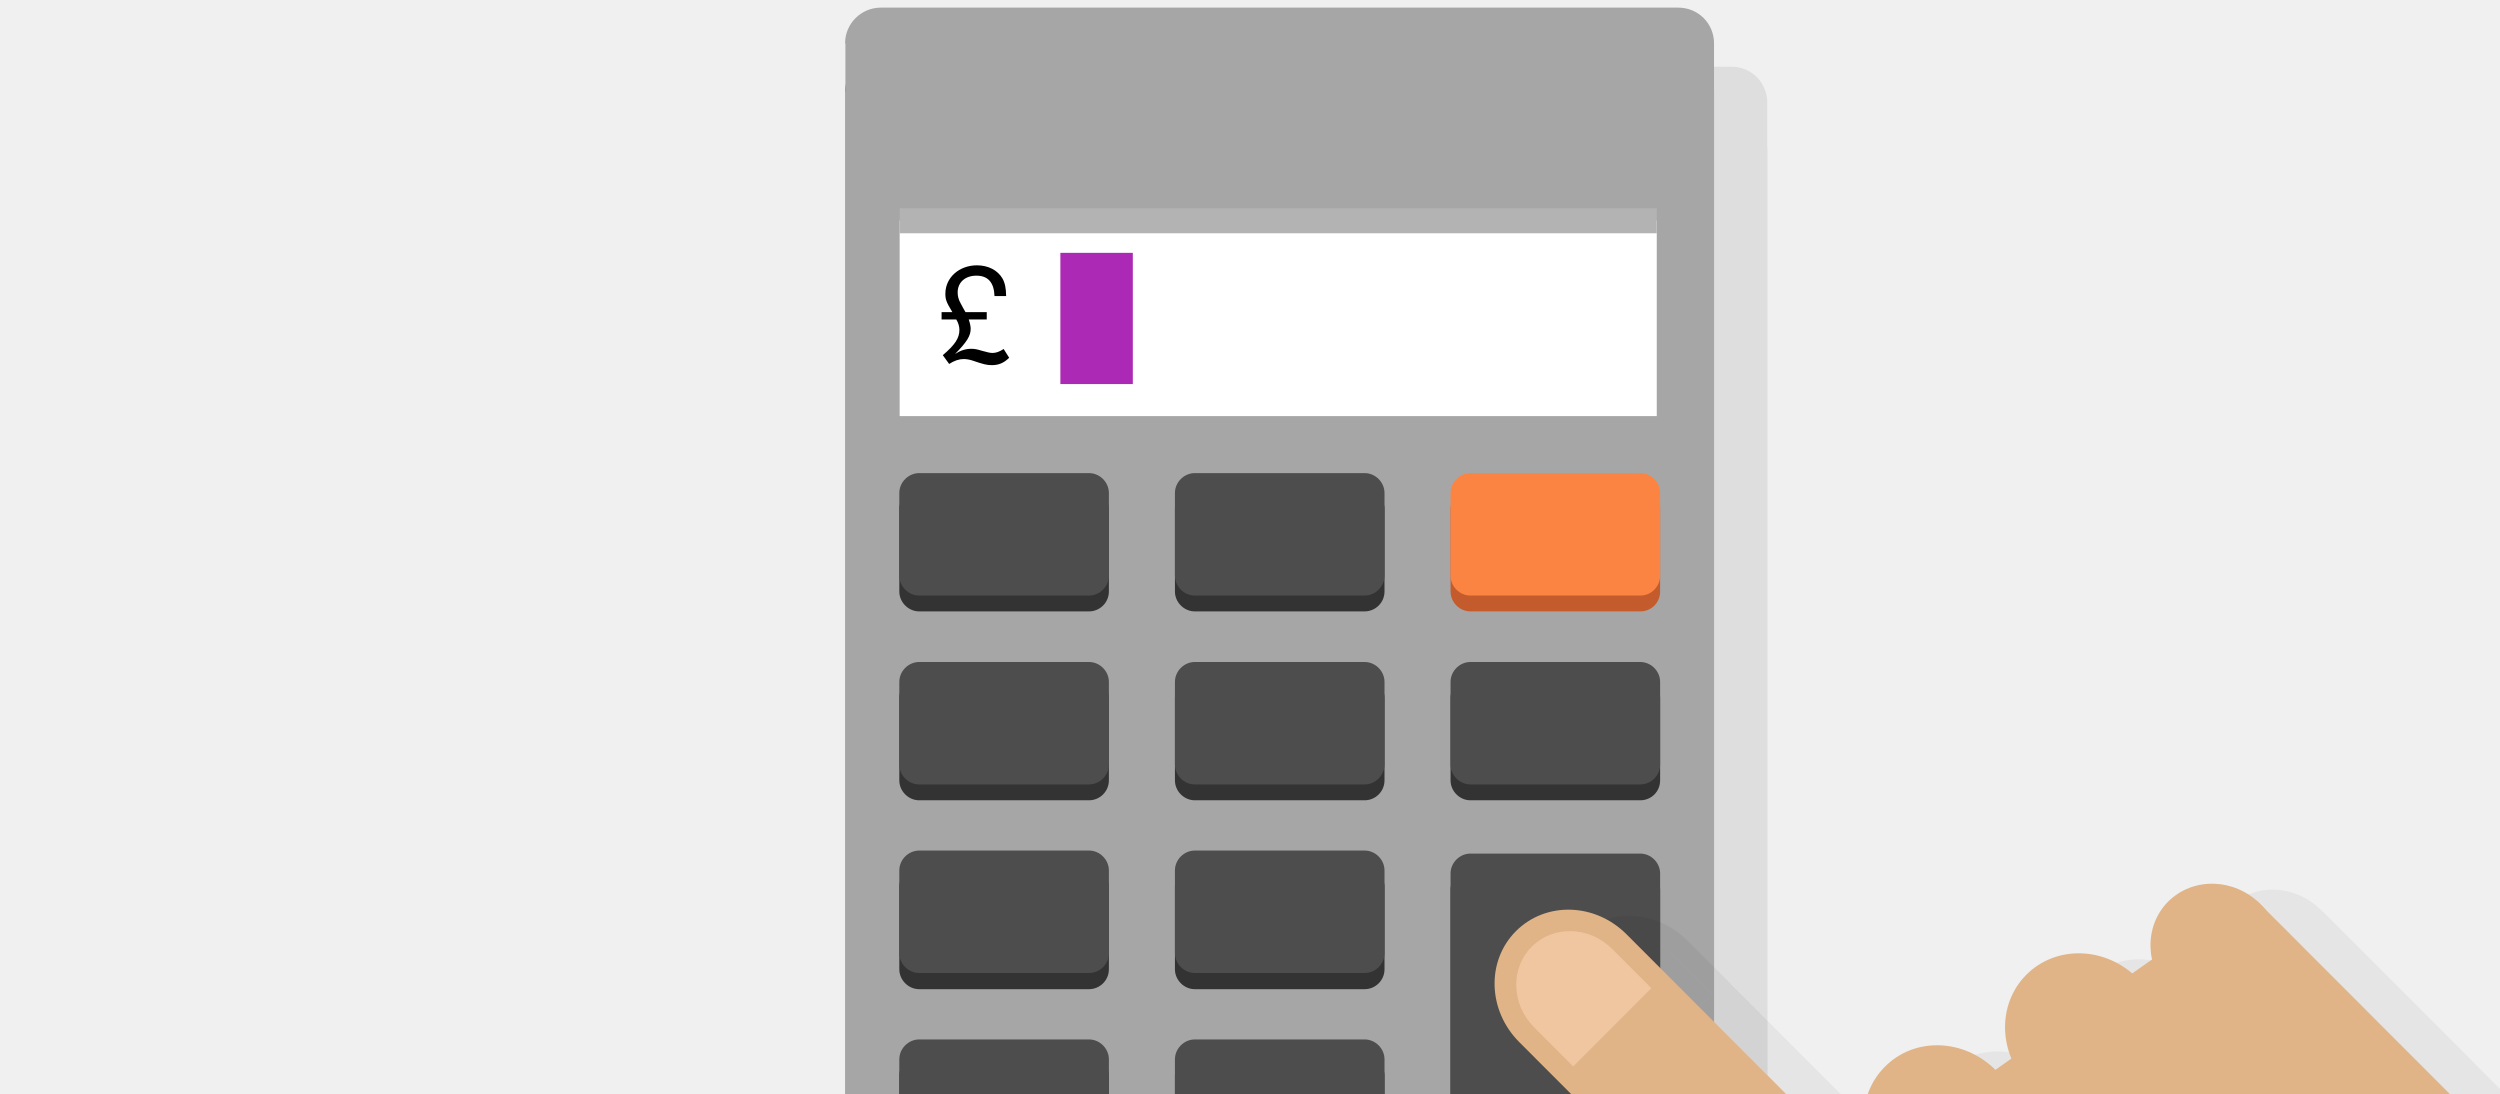
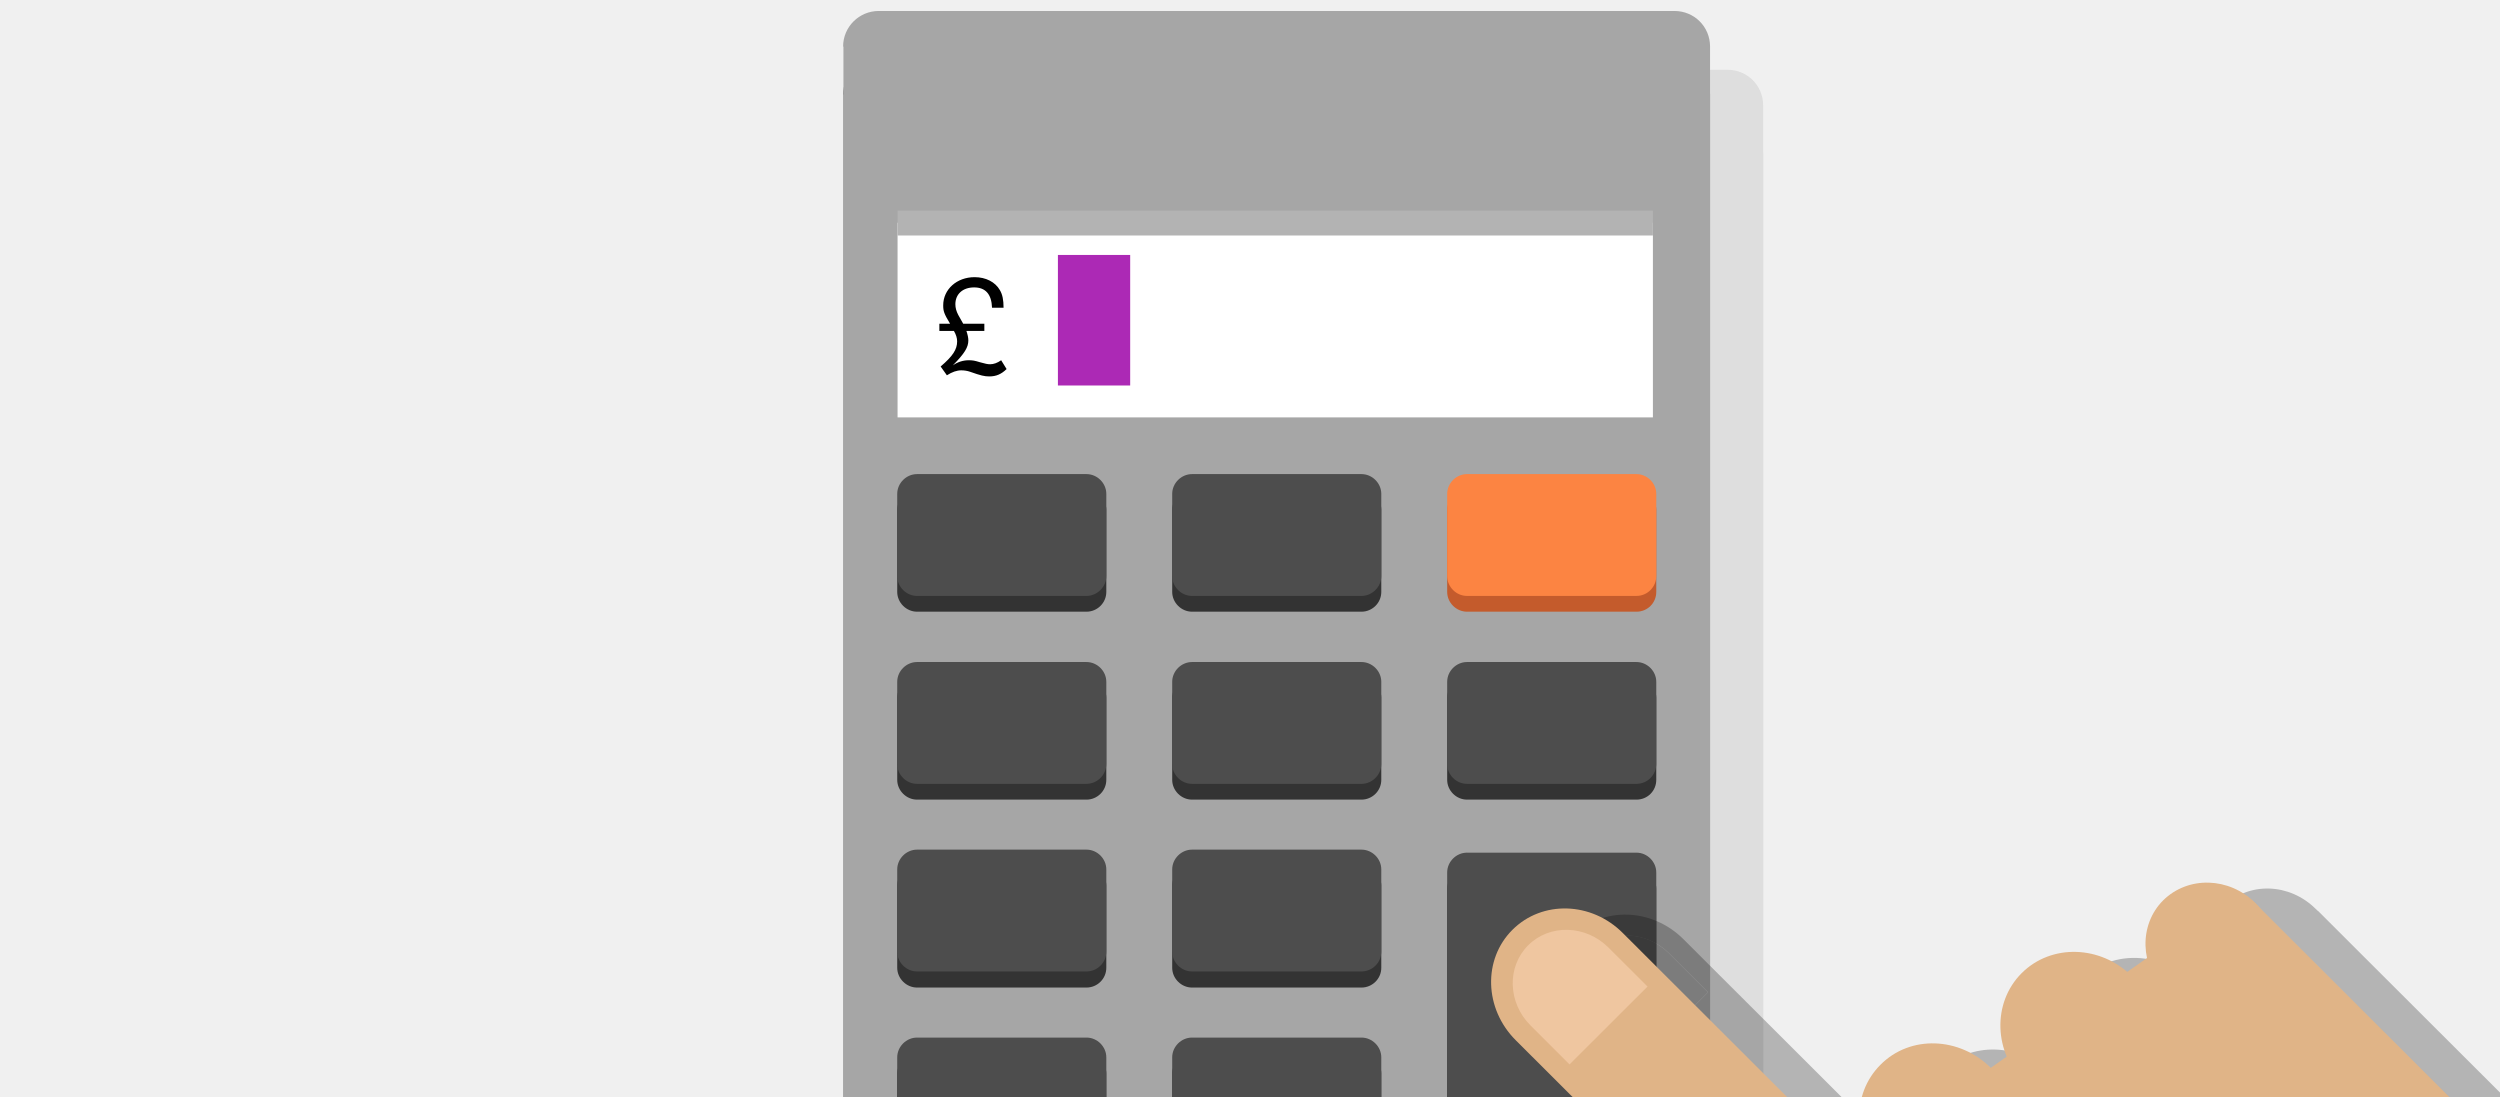
- <svg xmlns="http://www.w3.org/2000/svg" xmlns:xlink="http://www.w3.org/1999/xlink" width="423px" height="185px" viewBox="0 0 423 185" version="1.1">
+ <svg xmlns="http://www.w3.org/2000/svg" xmlns:xlink="http://www.w3.org/1999/xlink" width="244px" height="107px" viewBox="0 0 244 107" version="1.1">
  <defs>
-     <rect id="path-1" x="0.342" y="0.4" width="369.658" height="229.6" />
+     <rect id="path-1" x="0.197" y="0.229" width="212.735" height="131.771" />
  </defs>
  <g id="Page-1" stroke="none" stroke-width="1" fill="none" fill-rule="evenodd">
-     <g id="calchand" transform="translate(87, -18)">
+     <g id="calchand" transform="translate(50.06783, -10)">
      <g id="Clipped">
        <mask id="mask-2" fill="white">
          <use xlink:href="#path-1" />
        </mask>
        <g id="SVGID_1_" />
        <g id="Group" mask="url(#mask-2)">
-           <g transform="translate(55.87057, 18.83375)">
-             <g id="calc-shadow" opacity="0.25" transform="translate(9, 10)">
-               <path d="M0.114,14.667 C0.114,11.3 2.851,8.618 6.157,8.618 L141.102,8.618 C144.465,8.618 147.145,11.3 147.145,14.667 L147.145,213.278 C147.145,216.645 144.408,219.328 141.102,219.328 L6.214,219.328 C2.851,219.328 0.171,216.645 0.171,213.278 L0.171,14.667 L0.114,14.667 Z" id="Shape" fill="#808080" />
-               <path d="M0.114,6.506 C0.114,3.139 2.851,0.457 6.157,0.457 L141.102,0.457 C144.465,0.457 147.145,3.139 147.145,6.506 L147.145,205.117 C147.145,208.484 144.408,211.166 141.102,211.166 L6.214,211.166 C2.851,211.166 0.171,208.484 0.171,205.117 L0.171,6.506 L0.114,6.506 Z" id="Shape" fill="#A6A6A6" />
-               <g id="Group" transform="translate(9.121726, 81.6129)">
-                 <path d="M32.268,21.002 L3.535,21.002 C1.71,21.002 0.171,19.462 0.171,17.635 L0.171,3.653 C0.171,1.826 1.71,0.285 3.535,0.285 L32.268,0.285 C34.092,0.285 35.632,1.826 35.632,3.653 L35.632,17.635 C35.632,19.519 34.092,21.002 32.268,21.002 L32.268,21.002 Z" id="Shape" fill="#333333" />
-                 <path d="M78.903,21.002 L50.169,21.002 C48.345,21.002 46.806,19.462 46.806,17.635 L46.806,3.653 C46.806,1.826 48.345,0.285 50.169,0.285 L78.903,0.285 C80.727,0.285 82.267,1.826 82.267,3.653 L82.267,17.635 C82.267,19.519 80.727,21.002 78.903,21.002 L78.903,21.002 Z" id="Shape" fill="#333333" />
-                 <path d="M125.538,21.002 L96.804,21.002 C94.98,21.002 93.441,19.462 93.441,17.635 L93.441,3.653 C93.441,1.826 94.98,0.285 96.804,0.285 L125.538,0.285 C127.362,0.285 128.901,1.826 128.901,3.653 L128.901,17.635 C128.901,19.519 127.419,21.002 125.538,21.002 L125.538,21.002 Z" id="Shape" fill="#C45B2C" />
-                 <path d="M32.268,52.963 L3.535,52.963 C1.71,52.963 0.171,51.422 0.171,49.596 L0.171,35.613 C0.171,33.787 1.71,32.246 3.535,32.246 L32.268,32.246 C34.092,32.246 35.632,33.787 35.632,35.613 L35.632,49.596 C35.632,51.479 34.092,52.963 32.268,52.963 L32.268,52.963 Z" id="Shape" fill="#333333" />
-                 <path d="M78.903,52.963 L50.169,52.963 C48.345,52.963 46.806,51.422 46.806,49.596 L46.806,35.613 C46.806,33.787 48.345,32.246 50.169,32.246 L78.903,32.246 C80.727,32.246 82.267,33.787 82.267,35.613 L82.267,49.596 C82.267,51.479 80.727,52.963 78.903,52.963 L78.903,52.963 Z" id="Shape" fill="#333333" />
-                 <path d="M125.538,52.963 L96.804,52.963 C94.98,52.963 93.441,51.422 93.441,49.596 L93.441,35.613 C93.441,33.787 94.98,32.246 96.804,32.246 L125.538,32.246 C127.362,32.246 128.901,33.787 128.901,35.613 L128.901,49.596 C128.901,51.479 127.419,52.963 125.538,52.963 L125.538,52.963 Z" id="Shape" fill="#333333" />
-                 <path d="M32.268,84.923 L3.535,84.923 C1.71,84.923 0.171,83.382 0.171,81.556 L0.171,67.573 C0.171,65.747 1.71,64.206 3.535,64.206 L32.268,64.206 C34.092,64.206 35.632,65.747 35.632,67.573 L35.632,81.556 C35.632,83.439 34.092,84.923 32.268,84.923 L32.268,84.923 Z" id="Shape" fill="#333333" />
-                 <path d="M78.903,84.923 L50.169,84.923 C48.345,84.923 46.806,83.382 46.806,81.556 L46.806,67.573 C46.806,65.747 48.345,64.206 50.169,64.206 L78.903,64.206 C80.727,64.206 82.267,65.747 82.267,67.573 L82.267,81.556 C82.267,83.439 80.727,84.923 78.903,84.923 L78.903,84.923 Z" id="Shape" fill="#333333" />
-                 <path d="M125.538,116.883 L96.804,116.883 C94.98,116.883 93.441,115.342 93.441,113.516 L93.441,68.087 C93.441,66.261 94.98,64.72 96.804,64.72 L125.538,64.72 C127.362,64.72 128.901,66.261 128.901,68.087 L128.901,113.516 C128.901,115.342 127.419,116.883 125.538,116.883 L125.538,116.883 Z" id="Shape" fill="#333333" />
+           <g transform="translate(32.15308, 10.80893)">
+             <g id="calc-shadow" opacity="0.25" transform="translate(5.179431, 5.73913)">
+               <path d="M0.066,8.418 C0.066,6.485 1.64,4.946 3.543,4.946 L81.203,4.946 C83.139,4.946 84.681,6.485 84.681,8.418 L84.681,122.403 C84.681,124.335 83.106,125.875 81.203,125.875 L3.576,125.875 C1.64,125.875 0.098,124.335 0.098,122.403 L0.098,8.418 L0.066,8.418 Z" id="Shape" fill="#808080" />
+               <path d="M0.066,3.734 C0.066,1.801 1.64,0.262 3.543,0.262 L81.203,0.262 C83.139,0.262 84.681,1.801 84.681,3.734 L84.681,117.719 C84.681,119.652 83.106,121.191 81.203,121.191 L3.576,121.191 C1.64,121.191 0.098,119.652 0.098,117.719 L0.098,3.734 L0.066,3.734 Z" id="Shape" fill="#A6A6A6" />
+               <g id="Group" transform="translate(5.249483, 46.83871)">
+                 <path d="M18.57,12.054 L2.034,12.054 C0.984,12.054 0.098,11.169 0.098,10.121 L0.098,2.096 C0.098,1.048 0.984,0.164 2.034,0.164 L18.57,0.164 C19.62,0.164 20.506,1.048 20.506,2.096 L20.506,10.121 C20.506,11.202 19.62,12.054 18.57,12.054 L18.57,12.054 Z" id="Shape" fill="#333333" />
+                 <path d="M45.408,12.054 L28.872,12.054 C27.822,12.054 26.936,11.169 26.936,10.121 L26.936,2.096 C26.936,1.048 27.822,0.164 28.872,0.164 L45.408,0.164 C46.458,0.164 47.344,1.048 47.344,2.096 L47.344,10.121 C47.344,11.202 46.458,12.054 45.408,12.054 L45.408,12.054 Z" id="Shape" fill="#333333" />
+                 <path d="M72.246,12.054 L55.71,12.054 C54.66,12.054 53.774,11.169 53.774,10.121 L53.774,2.096 C53.774,1.048 54.66,0.164 55.71,0.164 L72.246,0.164 C73.296,0.164 74.182,1.048 74.182,2.096 L74.182,10.121 C74.182,11.202 73.329,12.054 72.246,12.054 L72.246,12.054 Z" id="Shape" fill="#C45B2C" />
+                 <path d="M18.57,30.396 L2.034,30.396 C0.984,30.396 0.098,29.512 0.098,28.464 L0.098,20.439 C0.098,19.391 0.984,18.506 2.034,18.506 L18.57,18.506 C19.62,18.506 20.506,19.391 20.506,20.439 L20.506,28.464 C20.506,29.544 19.62,30.396 18.57,30.396 L18.57,30.396 Z" id="Shape" fill="#333333" />
+                 <path d="M45.408,30.396 L28.872,30.396 C27.822,30.396 26.936,29.512 26.936,28.464 L26.936,20.439 C26.936,19.391 27.822,18.506 28.872,18.506 L45.408,18.506 C46.458,18.506 47.344,19.391 47.344,20.439 L47.344,28.464 C47.344,29.544 46.458,30.396 45.408,30.396 L45.408,30.396 Z" id="Shape" fill="#333333" />
+                 <path d="M72.246,30.396 L55.71,30.396 C54.66,30.396 53.774,29.512 53.774,28.464 L53.774,20.439 C53.774,19.391 54.66,18.506 55.71,18.506 L72.246,18.506 C73.296,18.506 74.182,19.391 74.182,20.439 L74.182,28.464 C74.182,29.544 73.329,30.396 72.246,30.396 L72.246,30.396 Z" id="Shape" fill="#333333" />
+                 <path d="M18.57,48.738 L2.034,48.738 C0.984,48.738 0.098,47.854 0.098,46.806 L0.098,38.781 C0.098,37.733 0.984,36.849 2.034,36.849 L18.57,36.849 C19.62,36.849 20.506,37.733 20.506,38.781 L20.506,46.806 C20.506,47.887 19.62,48.738 18.57,48.738 L18.57,48.738 Z" id="Shape" fill="#333333" />
+                 <path d="M45.408,48.738 L28.872,48.738 C27.822,48.738 26.936,47.854 26.936,46.806 L26.936,38.781 C26.936,37.733 27.822,36.849 28.872,36.849 L45.408,36.849 C46.458,36.849 47.344,37.733 47.344,38.781 L47.344,46.806 C47.344,47.887 46.458,48.738 45.408,48.738 L45.408,48.738 Z" id="Shape" fill="#333333" />
+                 <path d="M72.246,67.081 L55.71,67.081 C54.66,67.081 53.774,66.197 53.774,65.148 L53.774,39.076 C53.774,38.028 54.66,37.143 55.71,37.143 L72.246,37.143 C73.296,37.143 74.182,38.028 74.182,39.076 L74.182,65.148 C74.182,66.197 73.329,67.081 72.246,67.081 L72.246,67.081 Z" id="Shape" fill="#333333" />
              </g>
-               <rect id="Rectangle-path" fill="#FFFFFF" x="9.35" y="36.469" width="128.103" height="33.102" />
-               <rect id="Rectangle-path" fill="#B3B3B3" x="9.35" y="34.414" width="128.103" height="4.223" />
-               <g id="Group" transform="translate(9.121726, 78.7593)">
-                 <path d="M32.268,21.174 L3.535,21.174 C1.71,21.174 0.171,19.633 0.171,17.806 L0.171,3.824 C0.171,1.998 1.71,0.457 3.535,0.457 L32.268,0.457 C34.092,0.457 35.632,1.998 35.632,3.824 L35.632,17.806 C35.632,19.633 34.092,21.174 32.268,21.174 L32.268,21.174 Z" id="Shape" fill="#4D4D4D" />
-                 <path d="M78.903,21.174 L50.169,21.174 C48.345,21.174 46.806,19.633 46.806,17.806 L46.806,3.824 C46.806,1.998 48.345,0.457 50.169,0.457 L78.903,0.457 C80.727,0.457 82.267,1.998 82.267,3.824 L82.267,17.806 C82.267,19.633 80.727,21.174 78.903,21.174 L78.903,21.174 Z" id="Shape" fill="#4D4D4D" />
-                 <path d="M125.538,21.174 L96.804,21.174 C94.98,21.174 93.441,19.633 93.441,17.806 L93.441,3.824 C93.441,1.998 94.98,0.457 96.804,0.457 L125.538,0.457 C127.362,0.457 128.901,1.998 128.901,3.824 L128.901,17.806 C128.901,19.633 127.419,21.174 125.538,21.174 L125.538,21.174 Z" id="Shape" fill="#FC8442" />
-                 <path d="M32.268,53.134 L3.535,53.134 C1.71,53.134 0.171,51.593 0.171,49.767 L0.171,35.784 C0.171,33.958 1.71,32.417 3.535,32.417 L32.268,32.417 C34.092,32.417 35.632,33.958 35.632,35.784 L35.632,49.767 C35.632,51.593 34.092,53.134 32.268,53.134 L32.268,53.134 Z" id="Shape" fill="#4D4D4D" />
-                 <path d="M78.903,53.134 L50.169,53.134 C48.345,53.134 46.806,51.593 46.806,49.767 L46.806,35.784 C46.806,33.958 48.345,32.417 50.169,32.417 L78.903,32.417 C80.727,32.417 82.267,33.958 82.267,35.784 L82.267,49.767 C82.267,51.593 80.727,53.134 78.903,53.134 L78.903,53.134 Z" id="Shape" fill="#4D4D4D" />
-                 <path d="M125.538,53.134 L96.804,53.134 C94.98,53.134 93.441,51.593 93.441,49.767 L93.441,35.784 C93.441,33.958 94.98,32.417 96.804,32.417 L125.538,32.417 C127.362,32.417 128.901,33.958 128.901,35.784 L128.901,49.767 C128.901,51.593 127.419,53.134 125.538,53.134 L125.538,53.134 Z" id="Shape" fill="#4D4D4D" />
-                 <path d="M32.268,85.037 L3.535,85.037 C1.71,85.037 0.171,83.496 0.171,81.67 L0.171,67.687 C0.171,65.861 1.71,64.32 3.535,64.32 L32.268,64.32 C34.092,64.32 35.632,65.861 35.632,67.687 L35.632,81.67 C35.632,83.553 34.092,85.037 32.268,85.037 L32.268,85.037 Z" id="Shape" fill="#4D4D4D" />
-                 <path d="M78.903,85.037 L50.169,85.037 C48.345,85.037 46.806,83.496 46.806,81.67 L46.806,67.687 C46.806,65.861 48.345,64.32 50.169,64.32 L78.903,64.32 C80.727,64.32 82.267,65.861 82.267,67.687 L82.267,81.67 C82.267,83.553 80.727,85.037 78.903,85.037 L78.903,85.037 Z" id="Shape" fill="#4D4D4D" />
-                 <path d="M125.538,116.998 L96.804,116.998 C94.98,116.998 93.441,115.457 93.441,113.63 L93.441,68.201 C93.441,66.375 94.98,64.834 96.804,64.834 L125.538,64.834 C127.362,64.834 128.901,66.375 128.901,68.201 L128.901,113.63 C128.901,115.514 127.419,116.998 125.538,116.998 L125.538,116.998 Z" id="Shape" fill="#4D4D4D" />
+               <rect id="Rectangle-path" fill="#FFFFFF" x="5.381" y="20.93" width="73.722" height="18.998" />
+               <rect id="Rectangle-path" fill="#B3B3B3" x="5.381" y="19.751" width="73.722" height="2.424" />
+               <g id="Group" transform="translate(5.249483, 45.20099)">
+                 <path d="M18.57,12.152 L2.034,12.152 C0.984,12.152 0.098,11.267 0.098,10.219 L0.098,2.195 C0.098,1.146 0.984,0.262 2.034,0.262 L18.57,0.262 C19.62,0.262 20.506,1.146 20.506,2.195 L20.506,10.219 C20.506,11.267 19.62,12.152 18.57,12.152 L18.57,12.152 Z" id="Shape" fill="#4D4D4D" />
+                 <path d="M45.408,12.152 L28.872,12.152 C27.822,12.152 26.936,11.267 26.936,10.219 L26.936,2.195 C26.936,1.146 27.822,0.262 28.872,0.262 L45.408,0.262 C46.458,0.262 47.344,1.146 47.344,2.195 L47.344,10.219 C47.344,11.267 46.458,12.152 45.408,12.152 L45.408,12.152 Z" id="Shape" fill="#4D4D4D" />
+                 <path d="M72.246,12.152 L55.71,12.152 C54.66,12.152 53.774,11.267 53.774,10.219 L53.774,2.195 C53.774,1.146 54.66,0.262 55.71,0.262 L72.246,0.262 C73.296,0.262 74.182,1.146 74.182,2.195 L74.182,10.219 C74.182,11.267 73.329,12.152 72.246,12.152 L72.246,12.152 Z" id="Shape" fill="#FC8442" />
+                 <path d="M18.57,30.494 L2.034,30.494 C0.984,30.494 0.098,29.61 0.098,28.562 L0.098,20.537 C0.098,19.489 0.984,18.604 2.034,18.604 L18.57,18.604 C19.62,18.604 20.506,19.489 20.506,20.537 L20.506,28.562 C20.506,29.61 19.62,30.494 18.57,30.494 L18.57,30.494 Z" id="Shape" fill="#4D4D4D" />
+                 <path d="M45.408,30.494 L28.872,30.494 C27.822,30.494 26.936,29.61 26.936,28.562 L26.936,20.537 C26.936,19.489 27.822,18.604 28.872,18.604 L45.408,18.604 C46.458,18.604 47.344,19.489 47.344,20.537 L47.344,28.562 C47.344,29.61 46.458,30.494 45.408,30.494 L45.408,30.494 Z" id="Shape" fill="#4D4D4D" />
+                 <path d="M72.246,30.494 L55.71,30.494 C54.66,30.494 53.774,29.61 53.774,28.562 L53.774,20.537 C53.774,19.489 54.66,18.604 55.71,18.604 L72.246,18.604 C73.296,18.604 74.182,19.489 74.182,20.537 L74.182,28.562 C74.182,29.61 73.329,30.494 72.246,30.494 L72.246,30.494 Z" id="Shape" fill="#4D4D4D" />
+                 <path d="M18.57,48.804 L2.034,48.804 C0.984,48.804 0.098,47.92 0.098,46.871 L0.098,38.847 C0.098,37.799 0.984,36.914 2.034,36.914 L18.57,36.914 C19.62,36.914 20.506,37.799 20.506,38.847 L20.506,46.871 C20.506,47.952 19.62,48.804 18.57,48.804 L18.57,48.804 Z" id="Shape" fill="#4D4D4D" />
+                 <path d="M45.408,48.804 L28.872,48.804 C27.822,48.804 26.936,47.92 26.936,46.871 L26.936,38.847 C26.936,37.799 27.822,36.914 28.872,36.914 L45.408,36.914 C46.458,36.914 47.344,37.799 47.344,38.847 L47.344,46.871 C47.344,47.952 46.458,48.804 45.408,48.804 L45.408,48.804 Z" id="Shape" fill="#4D4D4D" />
+                 <path d="M72.246,67.146 L55.71,67.146 C54.66,67.146 53.774,66.262 53.774,65.214 L53.774,39.141 C53.774,38.093 54.66,37.209 55.71,37.209 L72.246,37.209 C73.296,37.209 74.182,38.093 74.182,39.141 L74.182,65.214 C74.182,66.295 73.329,67.146 72.246,67.146 L72.246,67.146 Z" id="Shape" fill="#4D4D4D" />
              </g>
-               <text id="£" fill="#000000" font-family="Helvetica" font-size="22.463" font-weight="normal">
-                 <tspan x="15.868" y="60.433">£</tspan>
+               <text id="£" fill="#000000" font-family="Helvetica" font-size="12.892" font-weight="normal">
+                 <tspan x="9.132" y="35.631">£</tspan>
              </text>
-               <rect id="Rectangle-path" fill="#AC29B5" x="36.544" y="41.948" width="12.257" height="22.201" />
+               <rect id="Rectangle-path" fill="#AC29B5" x="21.031" y="24.074" width="7.054" height="12.741" />
            </g>
            <g id="Group-Copy" transform="translate(0, 0)">
-               <path d="M0.114,14.667 C0.114,11.3 2.851,8.618 6.157,8.618 L141.102,8.618 C144.465,8.618 147.145,11.3 147.145,14.667 L147.145,213.278 C147.145,216.645 144.408,219.328 141.102,219.328 L6.214,219.328 C2.851,219.328 0.171,216.645 0.171,213.278 L0.171,14.667 L0.114,14.667 Z" id="Shape" fill="#808080" />
-               <path d="M0.114,6.506 C0.114,3.139 2.851,0.457 6.157,0.457 L141.102,0.457 C144.465,0.457 147.145,3.139 147.145,6.506 L147.145,205.117 C147.145,208.484 144.408,211.166 141.102,211.166 L6.214,211.166 C2.851,211.166 0.171,208.484 0.171,205.117 L0.171,6.506 L0.114,6.506 Z" id="Shape" fill="#A6A6A6" />
-               <g id="Group" transform="translate(9.121726, 81.6129)">
-                 <path d="M32.268,21.002 L3.535,21.002 C1.71,21.002 0.171,19.462 0.171,17.635 L0.171,3.653 C0.171,1.826 1.71,0.285 3.535,0.285 L32.268,0.285 C34.092,0.285 35.632,1.826 35.632,3.653 L35.632,17.635 C35.632,19.519 34.092,21.002 32.268,21.002 L32.268,21.002 Z" id="Shape" fill="#333333" />
-                 <path d="M78.903,21.002 L50.169,21.002 C48.345,21.002 46.806,19.462 46.806,17.635 L46.806,3.653 C46.806,1.826 48.345,0.285 50.169,0.285 L78.903,0.285 C80.727,0.285 82.267,1.826 82.267,3.653 L82.267,17.635 C82.267,19.519 80.727,21.002 78.903,21.002 L78.903,21.002 Z" id="Shape" fill="#333333" />
-                 <path d="M125.538,21.002 L96.804,21.002 C94.98,21.002 93.441,19.462 93.441,17.635 L93.441,3.653 C93.441,1.826 94.98,0.285 96.804,0.285 L125.538,0.285 C127.362,0.285 128.901,1.826 128.901,3.653 L128.901,17.635 C128.901,19.519 127.419,21.002 125.538,21.002 L125.538,21.002 Z" id="Shape" fill="#C45B2C" />
-                 <path d="M32.268,52.963 L3.535,52.963 C1.71,52.963 0.171,51.422 0.171,49.596 L0.171,35.613 C0.171,33.787 1.71,32.246 3.535,32.246 L32.268,32.246 C34.092,32.246 35.632,33.787 35.632,35.613 L35.632,49.596 C35.632,51.479 34.092,52.963 32.268,52.963 L32.268,52.963 Z" id="Shape" fill="#333333" />
-                 <path d="M78.903,52.963 L50.169,52.963 C48.345,52.963 46.806,51.422 46.806,49.596 L46.806,35.613 C46.806,33.787 48.345,32.246 50.169,32.246 L78.903,32.246 C80.727,32.246 82.267,33.787 82.267,35.613 L82.267,49.596 C82.267,51.479 80.727,52.963 78.903,52.963 L78.903,52.963 Z" id="Shape" fill="#333333" />
-                 <path d="M125.538,52.963 L96.804,52.963 C94.98,52.963 93.441,51.422 93.441,49.596 L93.441,35.613 C93.441,33.787 94.98,32.246 96.804,32.246 L125.538,32.246 C127.362,32.246 128.901,33.787 128.901,35.613 L128.901,49.596 C128.901,51.479 127.419,52.963 125.538,52.963 L125.538,52.963 Z" id="Shape" fill="#333333" />
-                 <path d="M32.268,84.923 L3.535,84.923 C1.71,84.923 0.171,83.382 0.171,81.556 L0.171,67.573 C0.171,65.747 1.71,64.206 3.535,64.206 L32.268,64.206 C34.092,64.206 35.632,65.747 35.632,67.573 L35.632,81.556 C35.632,83.439 34.092,84.923 32.268,84.923 L32.268,84.923 Z" id="Shape" fill="#333333" />
-                 <path d="M78.903,84.923 L50.169,84.923 C48.345,84.923 46.806,83.382 46.806,81.556 L46.806,67.573 C46.806,65.747 48.345,64.206 50.169,64.206 L78.903,64.206 C80.727,64.206 82.267,65.747 82.267,67.573 L82.267,81.556 C82.267,83.439 80.727,84.923 78.903,84.923 L78.903,84.923 Z" id="Shape" fill="#333333" />
-                 <path d="M32.268,116.883 L3.535,116.883 C1.71,116.883 0.171,115.342 0.171,113.516 L0.171,99.533 C0.171,97.707 1.71,96.166 3.535,96.166 L32.268,96.166 C34.092,96.166 35.632,97.707 35.632,99.533 L35.632,113.516 C35.632,115.342 34.092,116.883 32.268,116.883 L32.268,116.883 Z" id="Shape" fill="#333333" />
-                 <path d="M78.903,116.883 L50.169,116.883 C48.345,116.883 46.806,115.342 46.806,113.516 L46.806,99.533 C46.806,97.707 48.345,96.166 50.169,96.166 L78.903,96.166 C80.727,96.166 82.267,97.707 82.267,99.533 L82.267,113.516 C82.267,115.342 80.727,116.883 78.903,116.883 L78.903,116.883 Z" id="Shape" fill="#333333" />
-                 <path d="M125.538,116.883 L96.804,116.883 C94.98,116.883 93.441,115.342 93.441,113.516 L93.441,68.087 C93.441,66.261 94.98,64.72 96.804,64.72 L125.538,64.72 C127.362,64.72 128.901,66.261 128.901,68.087 L128.901,113.516 C128.901,115.342 127.419,116.883 125.538,116.883 L125.538,116.883 Z" id="Shape" fill="#333333" />
+               <path d="M0.066,8.418 C0.066,6.485 1.64,4.946 3.543,4.946 L81.203,4.946 C83.139,4.946 84.681,6.485 84.681,8.418 L84.681,122.403 C84.681,124.335 83.106,125.875 81.203,125.875 L3.576,125.875 C1.64,125.875 0.098,124.335 0.098,122.403 L0.098,8.418 L0.066,8.418 Z" id="Shape" fill="#808080" />
+               <path d="M0.066,3.734 C0.066,1.801 1.64,0.262 3.543,0.262 L81.203,0.262 C83.139,0.262 84.681,1.801 84.681,3.734 L84.681,117.719 C84.681,119.652 83.106,121.191 81.203,121.191 L3.576,121.191 C1.64,121.191 0.098,119.652 0.098,117.719 L0.098,3.734 L0.066,3.734 Z" id="Shape" fill="#A6A6A6" />
+               <g id="Group" transform="translate(5.249483, 46.83871)">
+                 <path d="M18.57,12.054 L2.034,12.054 C0.984,12.054 0.098,11.169 0.098,10.121 L0.098,2.096 C0.098,1.048 0.984,0.164 2.034,0.164 L18.57,0.164 C19.62,0.164 20.506,1.048 20.506,2.096 L20.506,10.121 C20.506,11.202 19.62,12.054 18.57,12.054 L18.57,12.054 Z" id="Shape" fill="#333333" />
+                 <path d="M45.408,12.054 L28.872,12.054 C27.822,12.054 26.936,11.169 26.936,10.121 L26.936,2.096 C26.936,1.048 27.822,0.164 28.872,0.164 L45.408,0.164 C46.458,0.164 47.344,1.048 47.344,2.096 L47.344,10.121 C47.344,11.202 46.458,12.054 45.408,12.054 L45.408,12.054 Z" id="Shape" fill="#333333" />
+                 <path d="M72.246,12.054 L55.71,12.054 C54.66,12.054 53.774,11.169 53.774,10.121 L53.774,2.096 C53.774,1.048 54.66,0.164 55.71,0.164 L72.246,0.164 C73.296,0.164 74.182,1.048 74.182,2.096 L74.182,10.121 C74.182,11.202 73.329,12.054 72.246,12.054 L72.246,12.054 Z" id="Shape" fill="#C45B2C" />
+                 <path d="M18.57,30.396 L2.034,30.396 C0.984,30.396 0.098,29.512 0.098,28.464 L0.098,20.439 C0.098,19.391 0.984,18.506 2.034,18.506 L18.57,18.506 C19.62,18.506 20.506,19.391 20.506,20.439 L20.506,28.464 C20.506,29.544 19.62,30.396 18.57,30.396 L18.57,30.396 Z" id="Shape" fill="#333333" />
+                 <path d="M45.408,30.396 L28.872,30.396 C27.822,30.396 26.936,29.512 26.936,28.464 L26.936,20.439 C26.936,19.391 27.822,18.506 28.872,18.506 L45.408,18.506 C46.458,18.506 47.344,19.391 47.344,20.439 L47.344,28.464 C47.344,29.544 46.458,30.396 45.408,30.396 L45.408,30.396 Z" id="Shape" fill="#333333" />
+                 <path d="M72.246,30.396 L55.71,30.396 C54.66,30.396 53.774,29.512 53.774,28.464 L53.774,20.439 C53.774,19.391 54.66,18.506 55.71,18.506 L72.246,18.506 C73.296,18.506 74.182,19.391 74.182,20.439 L74.182,28.464 C74.182,29.544 73.329,30.396 72.246,30.396 L72.246,30.396 Z" id="Shape" fill="#333333" />
+                 <path d="M18.57,48.738 L2.034,48.738 C0.984,48.738 0.098,47.854 0.098,46.806 L0.098,38.781 C0.098,37.733 0.984,36.849 2.034,36.849 L18.57,36.849 C19.62,36.849 20.506,37.733 20.506,38.781 L20.506,46.806 C20.506,47.887 19.62,48.738 18.57,48.738 L18.57,48.738 Z" id="Shape" fill="#333333" />
+                 <path d="M45.408,48.738 L28.872,48.738 C27.822,48.738 26.936,47.854 26.936,46.806 L26.936,38.781 C26.936,37.733 27.822,36.849 28.872,36.849 L45.408,36.849 C46.458,36.849 47.344,37.733 47.344,38.781 L47.344,46.806 C47.344,47.887 46.458,48.738 45.408,48.738 L45.408,48.738 Z" id="Shape" fill="#333333" />
+                 <path d="M18.57,67.081 L2.034,67.081 C0.984,67.081 0.098,66.197 0.098,65.148 L0.098,57.124 C0.098,56.075 0.984,55.191 2.034,55.191 L18.57,55.191 C19.62,55.191 20.506,56.075 20.506,57.124 L20.506,65.148 C20.506,66.197 19.62,67.081 18.57,67.081 L18.57,67.081 Z" id="Shape" fill="#333333" />
+                 <path d="M45.408,67.081 L28.872,67.081 C27.822,67.081 26.936,66.197 26.936,65.148 L26.936,57.124 C26.936,56.075 27.822,55.191 28.872,55.191 L45.408,55.191 C46.458,55.191 47.344,56.075 47.344,57.124 L47.344,65.148 C47.344,66.197 46.458,67.081 45.408,67.081 L45.408,67.081 Z" id="Shape" fill="#333333" />
+                 <path d="M72.246,67.081 L55.71,67.081 C54.66,67.081 53.774,66.197 53.774,65.148 L53.774,39.076 C53.774,38.028 54.66,37.143 55.71,37.143 L72.246,37.143 C73.296,37.143 74.182,38.028 74.182,39.076 L74.182,65.148 C74.182,66.197 73.329,67.081 72.246,67.081 L72.246,67.081 Z" id="Shape" fill="#333333" />
              </g>
-               <rect id="Rectangle-path" fill="#FFFFFF" x="9.35" y="36.469" width="128.103" height="33.102" />
-               <rect id="Rectangle-path" fill="#B3B3B3" x="9.35" y="34.414" width="128.103" height="4.223" />
-               <g id="Group" transform="translate(9.121726, 78.7593)">
-                 <path d="M32.268,21.174 L3.535,21.174 C1.71,21.174 0.171,19.633 0.171,17.806 L0.171,3.824 C0.171,1.998 1.71,0.457 3.535,0.457 L32.268,0.457 C34.092,0.457 35.632,1.998 35.632,3.824 L35.632,17.806 C35.632,19.633 34.092,21.174 32.268,21.174 L32.268,21.174 Z" id="Shape" fill="#4D4D4D" />
-                 <path d="M78.903,21.174 L50.169,21.174 C48.345,21.174 46.806,19.633 46.806,17.806 L46.806,3.824 C46.806,1.998 48.345,0.457 50.169,0.457 L78.903,0.457 C80.727,0.457 82.267,1.998 82.267,3.824 L82.267,17.806 C82.267,19.633 80.727,21.174 78.903,21.174 L78.903,21.174 Z" id="Shape" fill="#4D4D4D" />
-                 <path d="M125.538,21.174 L96.804,21.174 C94.98,21.174 93.441,19.633 93.441,17.806 L93.441,3.824 C93.441,1.998 94.98,0.457 96.804,0.457 L125.538,0.457 C127.362,0.457 128.901,1.998 128.901,3.824 L128.901,17.806 C128.901,19.633 127.419,21.174 125.538,21.174 L125.538,21.174 Z" id="Shape" fill="#FC8442" />
-                 <path d="M32.268,53.134 L3.535,53.134 C1.71,53.134 0.171,51.593 0.171,49.767 L0.171,35.784 C0.171,33.958 1.71,32.417 3.535,32.417 L32.268,32.417 C34.092,32.417 35.632,33.958 35.632,35.784 L35.632,49.767 C35.632,51.593 34.092,53.134 32.268,53.134 L32.268,53.134 Z" id="Shape" fill="#4D4D4D" />
-                 <path d="M78.903,53.134 L50.169,53.134 C48.345,53.134 46.806,51.593 46.806,49.767 L46.806,35.784 C46.806,33.958 48.345,32.417 50.169,32.417 L78.903,32.417 C80.727,32.417 82.267,33.958 82.267,35.784 L82.267,49.767 C82.267,51.593 80.727,53.134 78.903,53.134 L78.903,53.134 Z" id="Shape" fill="#4D4D4D" />
-                 <path d="M125.538,53.134 L96.804,53.134 C94.98,53.134 93.441,51.593 93.441,49.767 L93.441,35.784 C93.441,33.958 94.98,32.417 96.804,32.417 L125.538,32.417 C127.362,32.417 128.901,33.958 128.901,35.784 L128.901,49.767 C128.901,51.593 127.419,53.134 125.538,53.134 L125.538,53.134 Z" id="Shape" fill="#4D4D4D" />
-                 <path d="M32.268,85.037 L3.535,85.037 C1.71,85.037 0.171,83.496 0.171,81.67 L0.171,67.687 C0.171,65.861 1.71,64.32 3.535,64.32 L32.268,64.32 C34.092,64.32 35.632,65.861 35.632,67.687 L35.632,81.67 C35.632,83.553 34.092,85.037 32.268,85.037 L32.268,85.037 Z" id="Shape" fill="#4D4D4D" />
-                 <path d="M78.903,85.037 L50.169,85.037 C48.345,85.037 46.806,83.496 46.806,81.67 L46.806,67.687 C46.806,65.861 48.345,64.32 50.169,64.32 L78.903,64.32 C80.727,64.32 82.267,65.861 82.267,67.687 L82.267,81.67 C82.267,83.553 80.727,85.037 78.903,85.037 L78.903,85.037 Z" id="Shape" fill="#4D4D4D" />
-                 <path d="M32.268,116.998 L3.535,116.998 C1.71,116.998 0.171,115.457 0.171,113.63 L0.171,99.648 C0.171,97.821 1.71,96.28 3.535,96.28 L32.268,96.28 C34.092,96.28 35.632,97.821 35.632,99.648 L35.632,113.63 C35.632,115.514 34.092,116.998 32.268,116.998 L32.268,116.998 Z" id="Shape" fill="#4D4D4D" />
-                 <path d="M78.903,116.998 L50.169,116.998 C48.345,116.998 46.806,115.457 46.806,113.63 L46.806,99.648 C46.806,97.821 48.345,96.28 50.169,96.28 L78.903,96.28 C80.727,96.28 82.267,97.821 82.267,99.648 L82.267,113.63 C82.267,115.514 80.727,116.998 78.903,116.998 L78.903,116.998 Z" id="Shape" fill="#4D4D4D" />
-                 <path d="M125.538,116.998 L96.804,116.998 C94.98,116.998 93.441,115.457 93.441,113.63 L93.441,68.201 C93.441,66.375 94.98,64.834 96.804,64.834 L125.538,64.834 C127.362,64.834 128.901,66.375 128.901,68.201 L128.901,113.63 C128.901,115.514 127.419,116.998 125.538,116.998 L125.538,116.998 Z" id="Shape" fill="#4D4D4D" />
+               <rect id="Rectangle-path" fill="#FFFFFF" x="5.381" y="20.93" width="73.722" height="18.998" />
+               <rect id="Rectangle-path" fill="#B3B3B3" x="5.381" y="19.751" width="73.722" height="2.424" />
+               <g id="Group" transform="translate(5.249483, 45.20099)">
+                 <path d="M18.57,12.152 L2.034,12.152 C0.984,12.152 0.098,11.267 0.098,10.219 L0.098,2.195 C0.098,1.146 0.984,0.262 2.034,0.262 L18.57,0.262 C19.62,0.262 20.506,1.146 20.506,2.195 L20.506,10.219 C20.506,11.267 19.62,12.152 18.57,12.152 L18.57,12.152 Z" id="Shape" fill="#4D4D4D" />
+                 <path d="M45.408,12.152 L28.872,12.152 C27.822,12.152 26.936,11.267 26.936,10.219 L26.936,2.195 C26.936,1.146 27.822,0.262 28.872,0.262 L45.408,0.262 C46.458,0.262 47.344,1.146 47.344,2.195 L47.344,10.219 C47.344,11.267 46.458,12.152 45.408,12.152 L45.408,12.152 Z" id="Shape" fill="#4D4D4D" />
+                 <path d="M72.246,12.152 L55.71,12.152 C54.66,12.152 53.774,11.267 53.774,10.219 L53.774,2.195 C53.774,1.146 54.66,0.262 55.71,0.262 L72.246,0.262 C73.296,0.262 74.182,1.146 74.182,2.195 L74.182,10.219 C74.182,11.267 73.329,12.152 72.246,12.152 L72.246,12.152 Z" id="Shape" fill="#FC8442" />
+                 <path d="M18.57,30.494 L2.034,30.494 C0.984,30.494 0.098,29.61 0.098,28.562 L0.098,20.537 C0.098,19.489 0.984,18.604 2.034,18.604 L18.57,18.604 C19.62,18.604 20.506,19.489 20.506,20.537 L20.506,28.562 C20.506,29.61 19.62,30.494 18.57,30.494 L18.57,30.494 Z" id="Shape" fill="#4D4D4D" />
+                 <path d="M45.408,30.494 L28.872,30.494 C27.822,30.494 26.936,29.61 26.936,28.562 L26.936,20.537 C26.936,19.489 27.822,18.604 28.872,18.604 L45.408,18.604 C46.458,18.604 47.344,19.489 47.344,20.537 L47.344,28.562 C47.344,29.61 46.458,30.494 45.408,30.494 L45.408,30.494 Z" id="Shape" fill="#4D4D4D" />
+                 <path d="M72.246,30.494 L55.71,30.494 C54.66,30.494 53.774,29.61 53.774,28.562 L53.774,20.537 C53.774,19.489 54.66,18.604 55.71,18.604 L72.246,18.604 C73.296,18.604 74.182,19.489 74.182,20.537 L74.182,28.562 C74.182,29.61 73.329,30.494 72.246,30.494 L72.246,30.494 Z" id="Shape" fill="#4D4D4D" />
+                 <path d="M18.57,48.804 L2.034,48.804 C0.984,48.804 0.098,47.92 0.098,46.871 L0.098,38.847 C0.098,37.799 0.984,36.914 2.034,36.914 L18.57,36.914 C19.62,36.914 20.506,37.799 20.506,38.847 L20.506,46.871 C20.506,47.952 19.62,48.804 18.57,48.804 L18.57,48.804 Z" id="Shape" fill="#4D4D4D" />
+                 <path d="M45.408,48.804 L28.872,48.804 C27.822,48.804 26.936,47.92 26.936,46.871 L26.936,38.847 C26.936,37.799 27.822,36.914 28.872,36.914 L45.408,36.914 C46.458,36.914 47.344,37.799 47.344,38.847 L47.344,46.871 C47.344,47.952 46.458,48.804 45.408,48.804 L45.408,48.804 Z" id="Shape" fill="#4D4D4D" />
+                 <path d="M18.57,67.146 L2.034,67.146 C0.984,67.146 0.098,66.262 0.098,65.214 L0.098,57.189 C0.098,56.141 0.984,55.257 2.034,55.257 L18.57,55.257 C19.62,55.257 20.506,56.141 20.506,57.189 L20.506,65.214 C20.506,66.295 19.62,67.146 18.57,67.146 L18.57,67.146 Z" id="Shape" fill="#4D4D4D" />
+                 <path d="M45.408,67.146 L28.872,67.146 C27.822,67.146 26.936,66.262 26.936,65.214 L26.936,57.189 C26.936,56.141 27.822,55.257 28.872,55.257 L45.408,55.257 C46.458,55.257 47.344,56.141 47.344,57.189 L47.344,65.214 C47.344,66.295 46.458,67.146 45.408,67.146 L45.408,67.146 Z" id="Shape" fill="#4D4D4D" />
+                 <path d="M72.246,67.146 L55.71,67.146 C54.66,67.146 53.774,66.262 53.774,65.214 L53.774,39.141 C53.774,38.093 54.66,37.209 55.71,37.209 L72.246,37.209 C73.296,37.209 74.182,38.093 74.182,39.141 L74.182,65.214 C74.182,66.295 73.329,67.146 72.246,67.146 L72.246,67.146 Z" id="Shape" fill="#4D4D4D" />
              </g>
-               <text id="£" fill="#000000" font-family="Helvetica" font-size="22.463" font-weight="normal">
-                 <tspan x="15.868" y="60.433">£</tspan>
+               <text id="£" fill="#000000" font-family="Helvetica" font-size="12.892" font-weight="normal">
+                 <tspan x="9.132" y="35.631">£</tspan>
              </text>
-               <rect id="Rectangle-path" fill="#AC29B5" x="36.544" y="41.948" width="12.257" height="22.201" />
+               <rect id="Rectangle-path" fill="#AC29B5" x="21.031" y="24.074" width="7.054" height="12.741" />
            </g>
-             <g id="hand-shadow" opacity="0.05" transform="translate(119.7227, 149.5285)">
-               <path d="M6.841,10.787 C3.193,14.439 3.364,20.546 7.24,24.427 L13.854,31.047 L27.08,17.806 L20.467,11.186 C16.59,7.305 10.49,7.134 6.841,10.787 L6.841,10.787 Z" id="Shape" fill="#000000" />
-               <path d="M181.522,55.017 L130.612,4.052 C130.555,3.995 130.498,3.938 130.384,3.881 C130.327,3.824 130.27,3.71 130.156,3.653 C125.709,-0.799 118.753,-1.027 114.535,3.196 C111.912,5.821 111,9.531 111.798,13.069 L108.435,15.409 C103.076,10.787 95.265,10.787 90.476,15.581 C86.713,19.347 85.915,24.998 87.968,29.849 L85.288,31.732 L85.288,31.732 C79.929,26.367 71.549,26.139 66.532,31.161 C62.541,35.156 61.857,41.377 64.479,46.4 L62.142,48.055 C41.162,27.052 22.918,8.789 22.918,8.789 C17.559,3.424 9.179,3.196 4.162,8.218 C-0.855,13.241 -0.627,21.63 4.732,26.995 C4.732,26.995 60.888,83.211 89.336,111.69 L86.371,111.804 L67.273,92.685 C57.809,83.211 45.609,83.782 37.171,91.315 L85.345,139.541 L85.744,139.484 C92.3,144.506 108.777,153.98 124.512,138.228 C144.807,117.911 182.206,80.471 182.206,80.471 C189.048,73.623 188.706,62.208 181.522,55.017 L181.522,55.017 Z M13.854,31.047 L7.24,24.427 C3.364,20.546 3.193,14.439 6.841,10.787 C10.49,7.134 16.59,7.305 20.467,11.186 L27.08,17.806 L13.854,31.047 L13.854,31.047 Z M52.564,106.553 L38.425,92.4 C39.68,91.144 41.732,91.201 43.043,92.514 L54.844,104.328 L52.564,106.553 L52.564,106.553 Z" id="Shape" fill="#000000" />
+             <g id="hand-shadow" opacity="0.25" transform="translate(68.89947, 85.81638)">
+               <path d="M3.937,6.191 C1.837,8.287 1.936,11.792 4.167,14.019 L7.973,17.818 L15.584,10.219 L11.779,6.42 C9.547,4.193 6.037,4.094 3.937,6.191 L3.937,6.191 Z" id="Shape" fill="#000000" />
+               <path d="M104.465,31.575 L75.166,2.326 C75.133,2.293 75.1,2.26 75.035,2.227 C75.002,2.195 74.969,2.129 74.904,2.096 C72.344,-0.459 68.342,-0.59 65.914,1.834 C64.405,3.341 63.88,5.47 64.339,7.501 L62.403,8.844 C59.319,6.191 54.824,6.191 52.068,8.942 C49.903,11.104 49.444,14.346 50.625,17.131 L49.083,18.211 L49.083,18.211 C45.999,15.133 41.176,15.001 38.288,17.884 C35.992,20.177 35.598,23.747 37.107,26.629 L35.762,27.579 L13.189,5.044 C10.105,1.965 5.282,1.834 2.395,4.717 C-0.492,7.599 -0.361,12.414 2.723,15.493 C2.723,15.493 35.04,47.756 51.412,64.1 L49.706,64.166 L38.715,53.193 C33.269,47.756 26.247,48.083 21.392,52.407 L49.115,80.084 L49.345,80.052 C53.118,82.934 62.6,88.371 71.655,79.331 L104.858,46.184 C108.796,42.253 108.599,35.702 104.465,31.575 L104.465,31.575 Z M7.973,17.818 L4.167,14.019 C1.936,11.792 1.837,8.287 3.937,6.191 C6.037,4.094 9.547,4.193 11.779,6.42 L15.584,10.219 L7.973,17.818 L7.973,17.818 Z M30.25,61.152 L22.113,53.029 C22.835,52.309 24.016,52.341 24.771,53.095 L31.563,59.875 L30.25,61.152 L30.25,61.152 Z" id="Shape" fill="#000000" />
            </g>
-             <g id="Group" transform="translate(109.4607, 148.3871)">
-               <path d="M4.162,8.333 C-0.855,13.355 -0.627,21.744 4.732,27.109 L105.413,127.898 C110.772,133.206 114.877,129.211 119.894,124.189 C124.911,119.166 128.901,115 123.599,109.692 L22.918,8.903 C17.616,3.538 9.236,3.253 4.162,8.333 L4.162,8.333 Z" id="Shape" fill="#E0B487" />
-               <path d="M66.589,31.275 C61.572,36.298 61.8,44.687 67.159,50.052 C72.518,55.417 80.898,55.645 85.915,50.623 C90.932,45.6 90.704,37.211 85.345,31.846 C79.986,26.481 71.606,26.196 66.589,31.275 L66.589,31.275 Z" id="Shape" fill="#E0B487" />
-               <path d="M90.533,15.695 C85.516,20.717 85.744,29.164 91.103,34.471 C96.462,39.836 104.843,40.065 109.86,35.042 C114.877,30.02 114.649,21.63 109.29,16.266 C103.931,10.901 95.55,10.672 90.533,15.695 L90.533,15.695 Z" id="Shape" fill="#E0B487" />
-               <path d="M114.535,3.31 C110.373,7.476 110.544,14.496 114.991,18.948 C119.438,23.4 126.45,23.628 130.612,19.404 C134.773,15.238 134.602,8.218 130.156,3.767 C125.709,-0.685 118.753,-0.856 114.535,3.31 L114.535,3.31 Z" id="Shape" fill="#E0B487" />
-               <path d="M6.841,10.958 C3.193,14.61 3.364,20.717 7.24,24.598 L13.854,31.218 L27.08,17.978 L20.467,11.357 C16.59,7.476 10.49,7.305 6.841,10.958 L6.841,10.958 Z" id="Shape" fill="#EFC6A0" />
-               <path d="M182.263,80.586 C182.263,80.586 144.864,118.025 124.569,138.342 C104.273,158.66 82.837,137.087 82.837,137.087 L58.721,112.945 L91.616,111.69 L43.67,61.124 L113.565,11.871 C120.35,5.079 123.314,-3.025 130.498,4.166 L181.408,55.132 C188.706,62.38 189.048,73.794 182.263,80.586 L182.263,80.586 Z" id="Shape" fill="#E0B487" />
+             <g id="Group" transform="translate(62.9938, 85.16129)">
+               <path d="M2.395,4.782 C-0.492,7.665 -0.361,12.479 2.723,15.558 L60.664,73.402 C63.748,76.449 66.111,74.156 68.998,71.273 C71.885,68.391 74.182,66 71.13,62.954 L13.189,5.11 C10.138,2.031 5.315,1.867 2.395,4.782 L2.395,4.782 Z" id="Shape" fill="#E0B487" />
+               <path d="M38.321,17.949 C35.434,20.832 35.565,25.647 38.649,28.726 C41.733,31.804 46.556,31.935 49.444,29.053 C52.331,26.171 52.2,21.356 49.115,18.277 C46.031,15.198 41.208,15.034 38.321,17.949 L38.321,17.949 Z" id="Shape" fill="#E0B487" />
+               <path d="M52.101,9.007 C49.214,11.89 49.345,16.737 52.429,19.784 C55.513,22.863 60.336,22.994 63.223,20.111 C66.111,17.229 65.979,12.414 62.895,9.335 C59.811,6.256 54.988,6.125 52.101,9.007 L52.101,9.007 Z" id="Shape" fill="#E0B487" />
+               <path d="M65.914,1.9 C63.519,4.291 63.617,8.32 66.176,10.874 C68.735,13.429 72.771,13.56 75.166,11.136 C77.561,8.745 77.463,4.717 74.904,2.162 C72.344,-0.393 68.342,-0.491 65.914,1.9 L65.914,1.9 Z" id="Shape" fill="#E0B487" />
+               <path d="M3.937,6.289 C1.837,8.385 1.936,11.89 4.167,14.117 L7.973,17.917 L15.584,10.318 L11.779,6.518 C9.547,4.291 6.037,4.193 3.937,6.289 L3.937,6.289 Z" id="Shape" fill="#EFC6A0" />
+               <path d="M104.891,46.249 C104.891,46.249 83.368,67.736 71.688,79.397 C60.008,91.057 47.672,78.676 47.672,78.676 L33.794,64.821 L52.724,64.1 L25.132,35.08 L65.356,6.813 C69.26,2.915 70.966,-1.736 75.1,2.391 L104.399,31.641 C108.599,35.8 108.796,42.351 104.891,46.249 L104.891,46.249 Z" id="Shape" fill="#E0B487" />
            </g>
          </g>
        </g>
      </g>
    </g>
  </g>
</svg>
